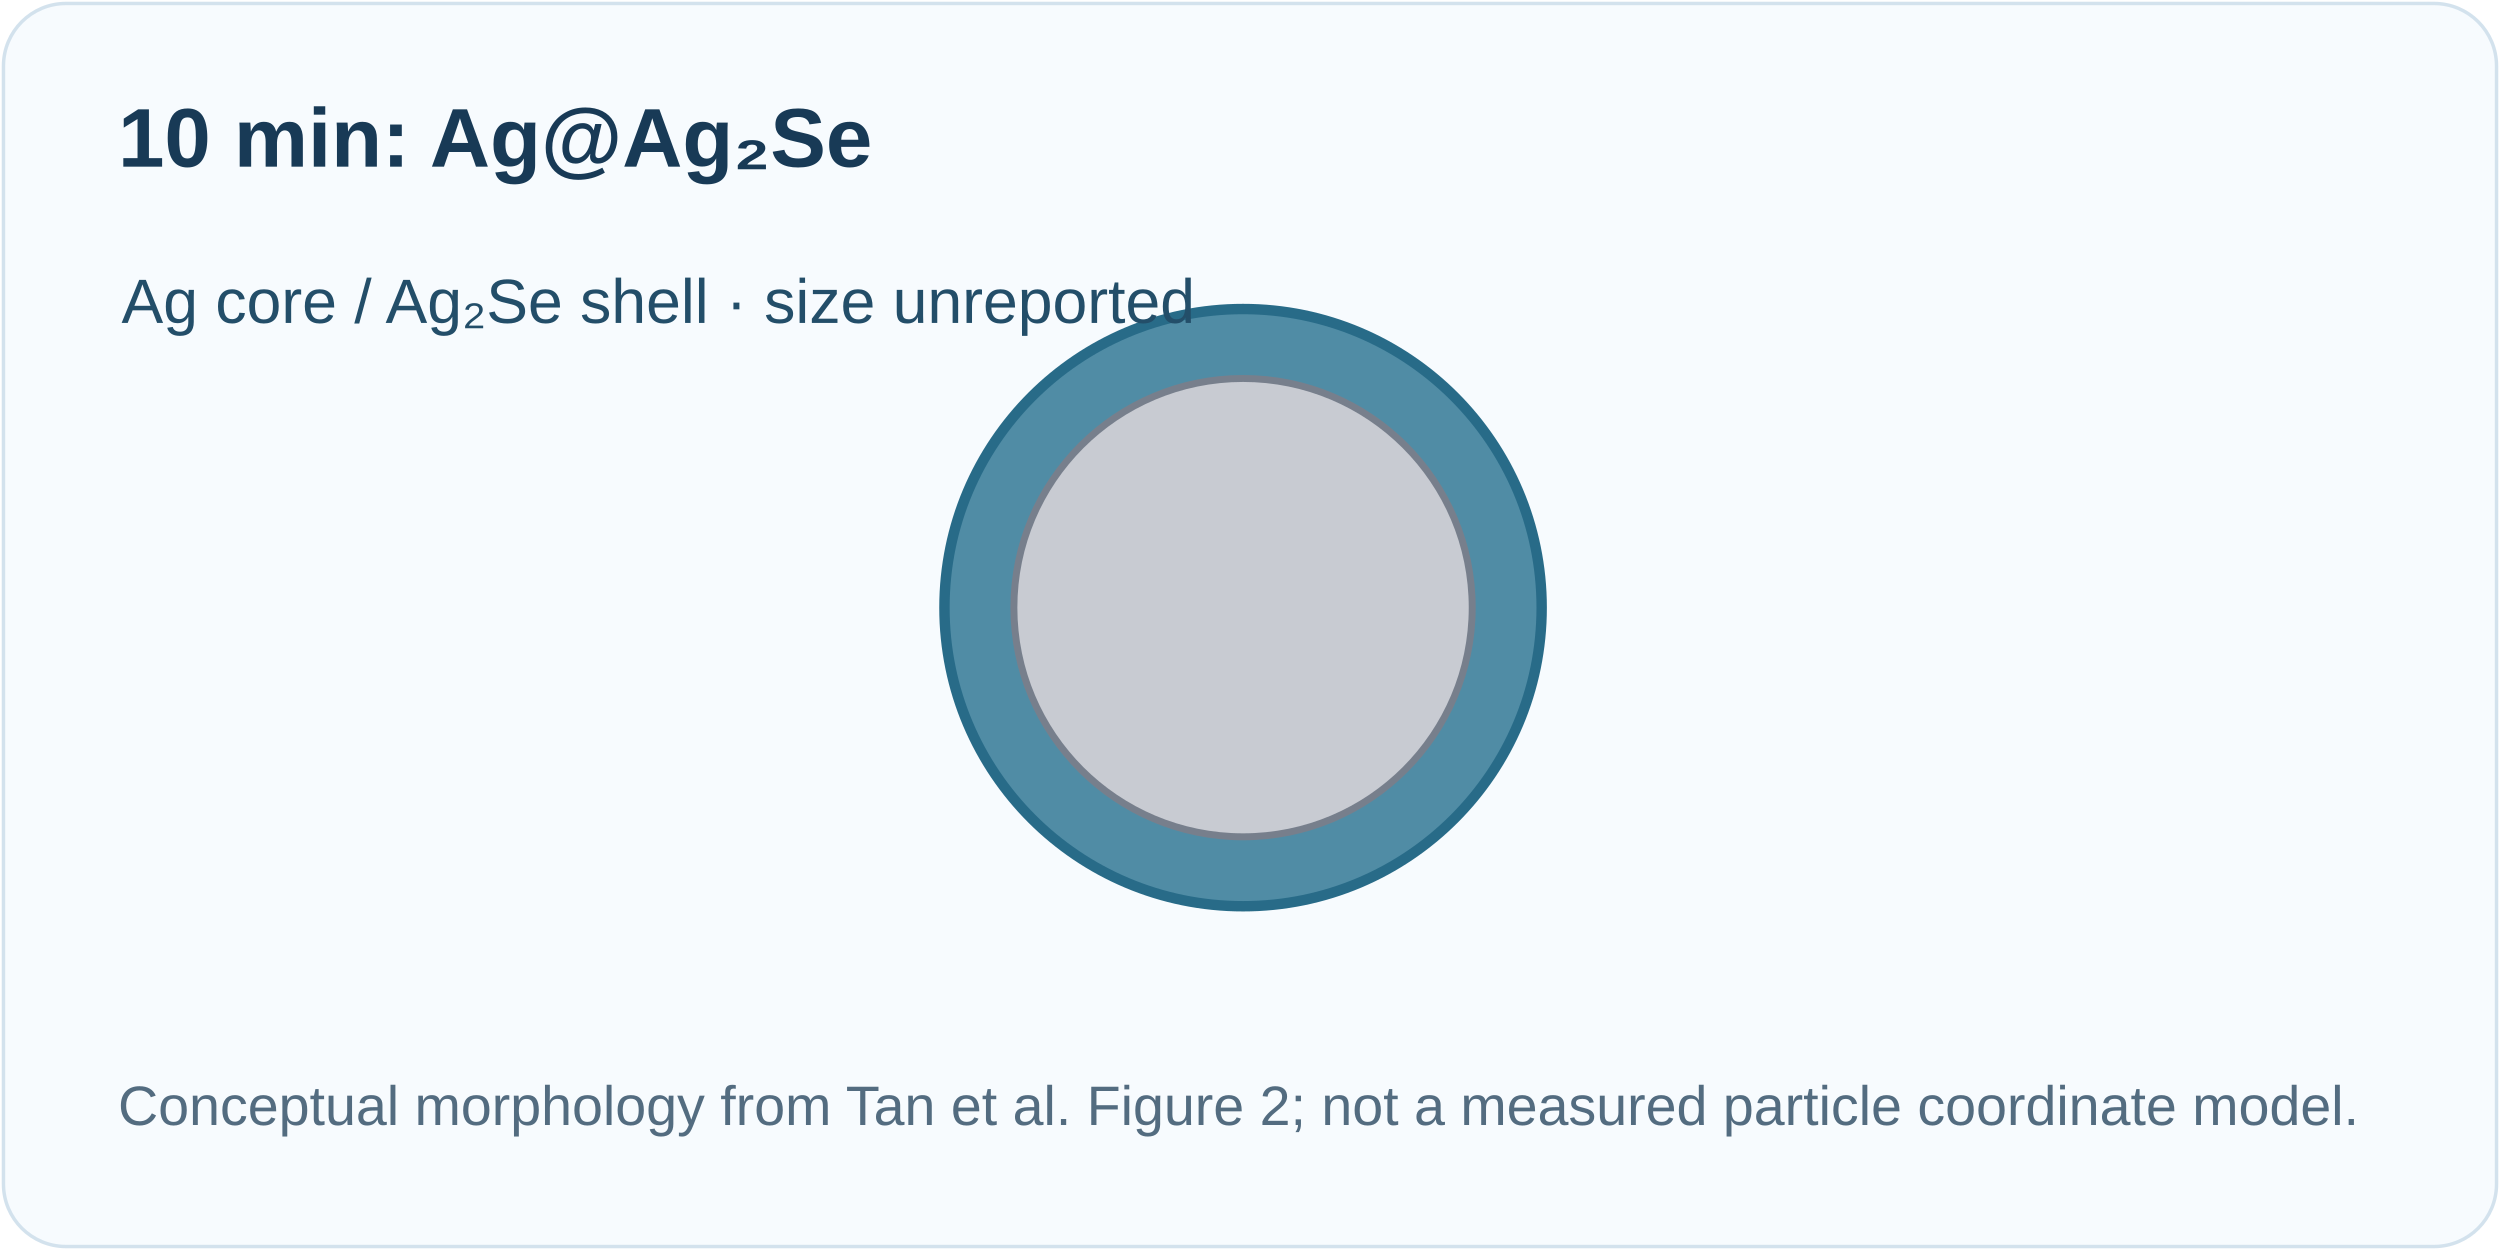
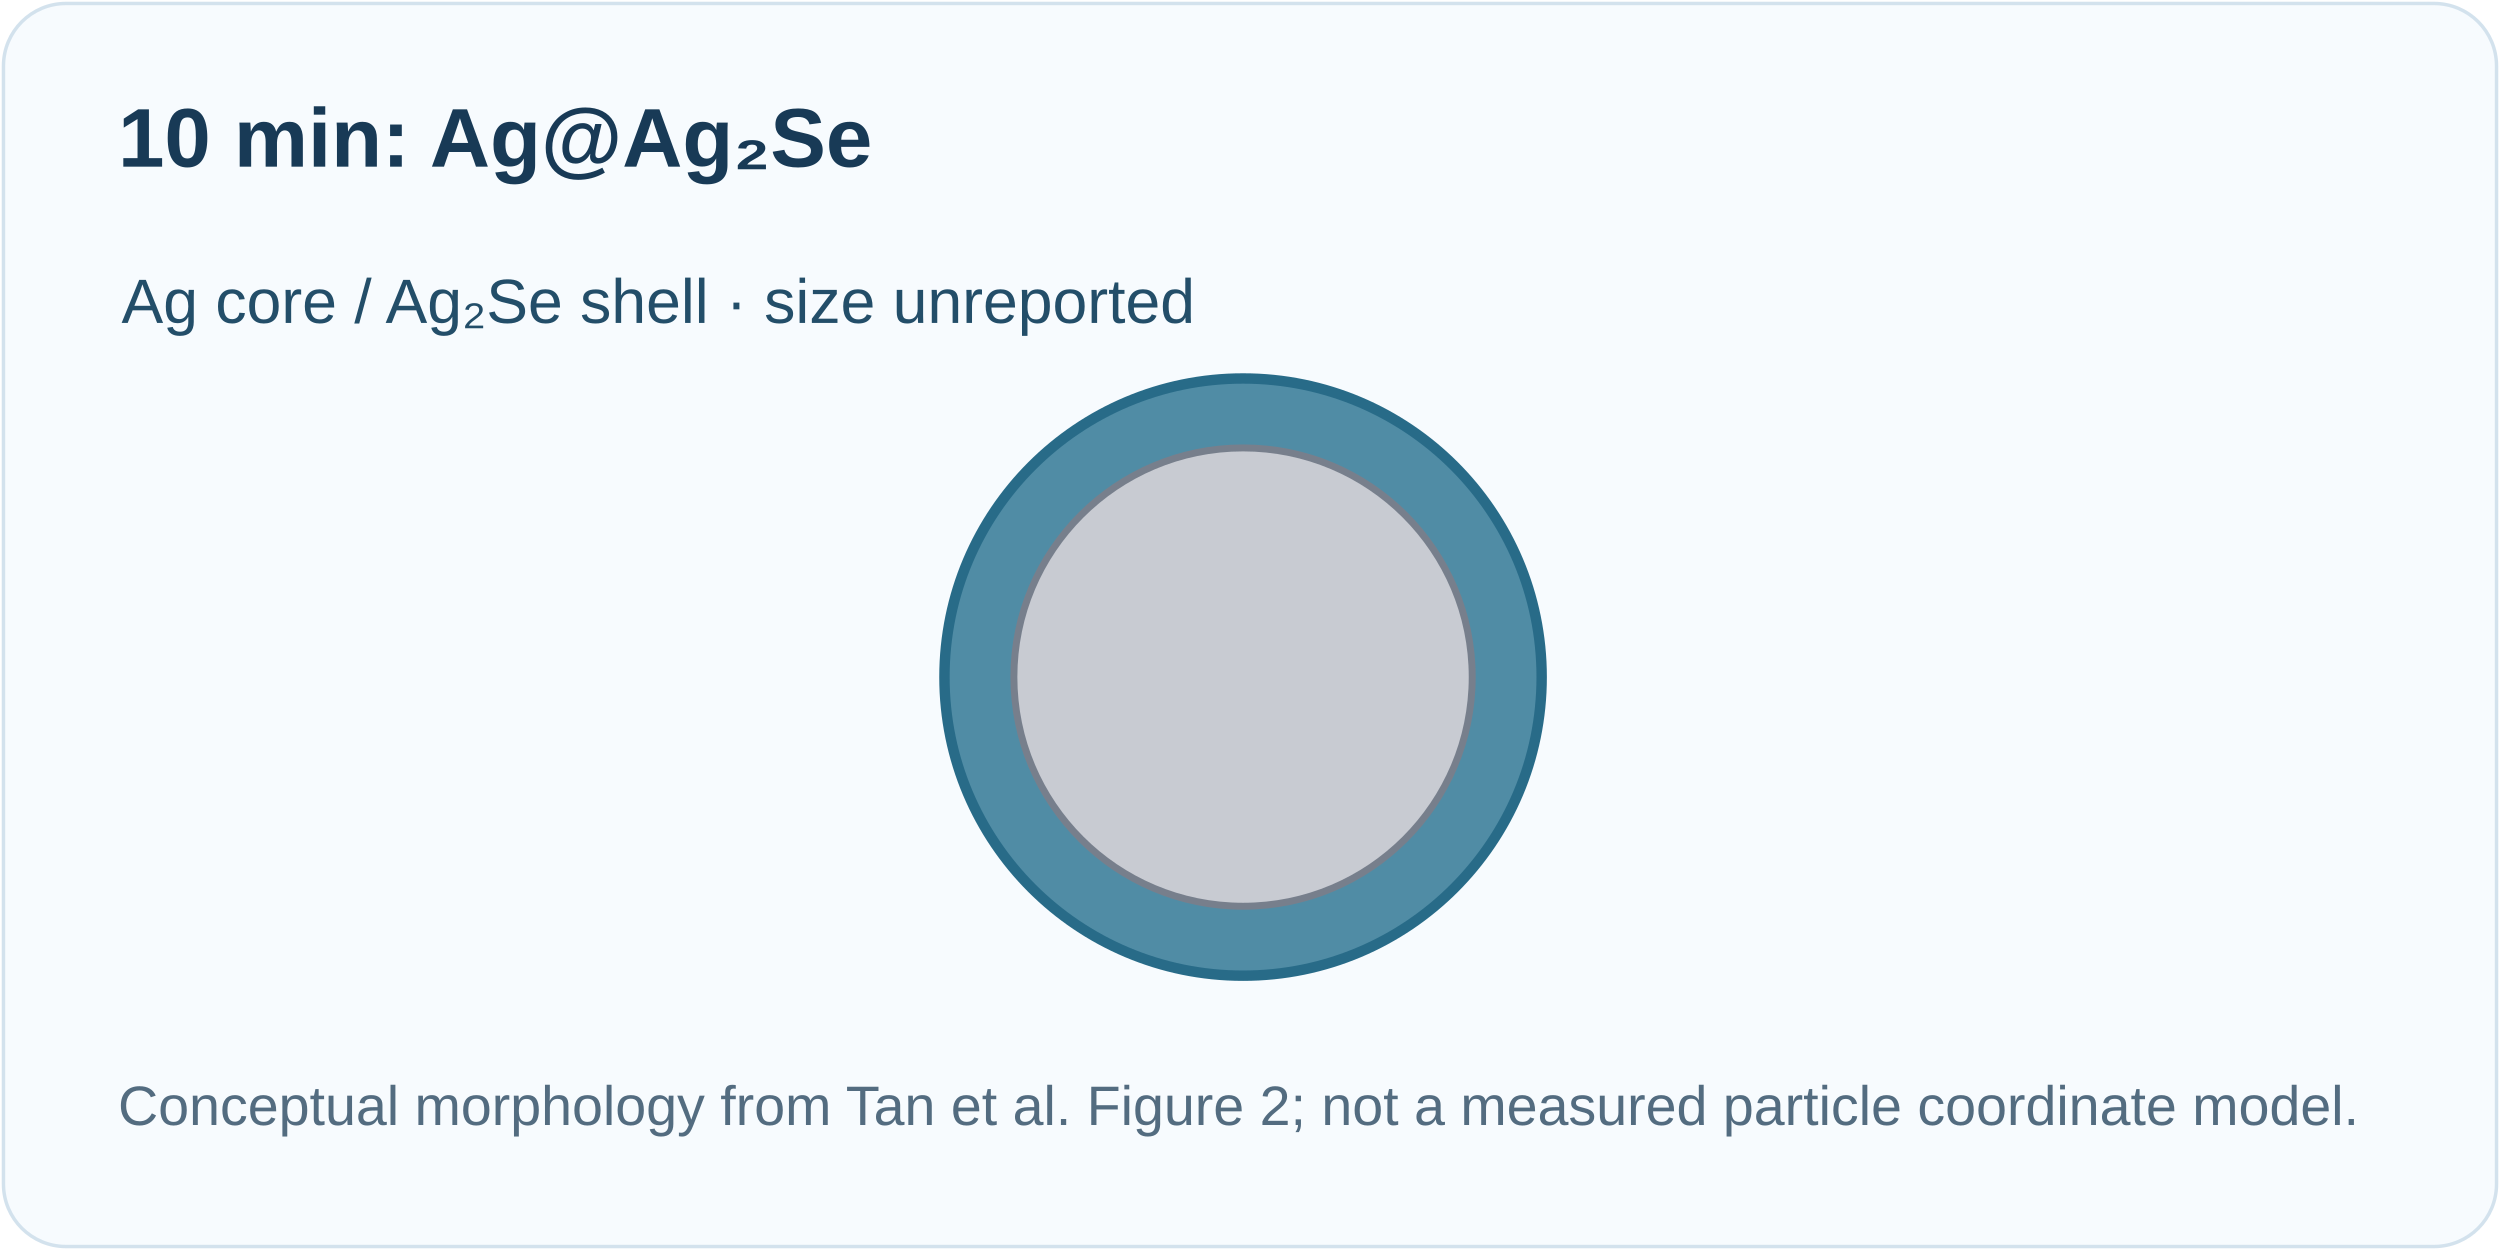
<svg xmlns="http://www.w3.org/2000/svg" viewBox="0 0 720 360" role="img" aria-label="10 min: Ag@Ag₂Se">
  <rect x="1" y="1" width="718" height="358" rx="18" fill="#f7fbfe" stroke="#d3e2ed" />
  <text x="34" y="48" font-family="Arial,sans-serif" font-size="24" font-weight="700" fill="#183a56">10 min: Ag@Ag₂Se</text>
  <text x="34" y="324" font-family="Arial,sans-serif" font-size="16" fill="#536c80">Conceptual morphology from Tan et al. Figure 2; not a measured particle coordinate model.</text>
-   <circle cx="358" cy="175" r="86" fill="#508ca5" stroke="#286b88" stroke-width="3" />
-   <circle cx="358" cy="175" r="66" fill="#c8cbd2" stroke="#777f8c" stroke-width="2" />
+   <circle cx="358" cy="195" r="86" fill="#508ca5" stroke="#286b88" stroke-width="3" />
+   <circle cx="358" cy="195" r="66" fill="#c8cbd2" stroke="#777f8c" stroke-width="2" />
  <text x="35" y="93" font-family="Arial,sans-serif" font-size="18" fill="#234e69">Ag core / Ag₂Se shell · size unreported</text>
</svg>
